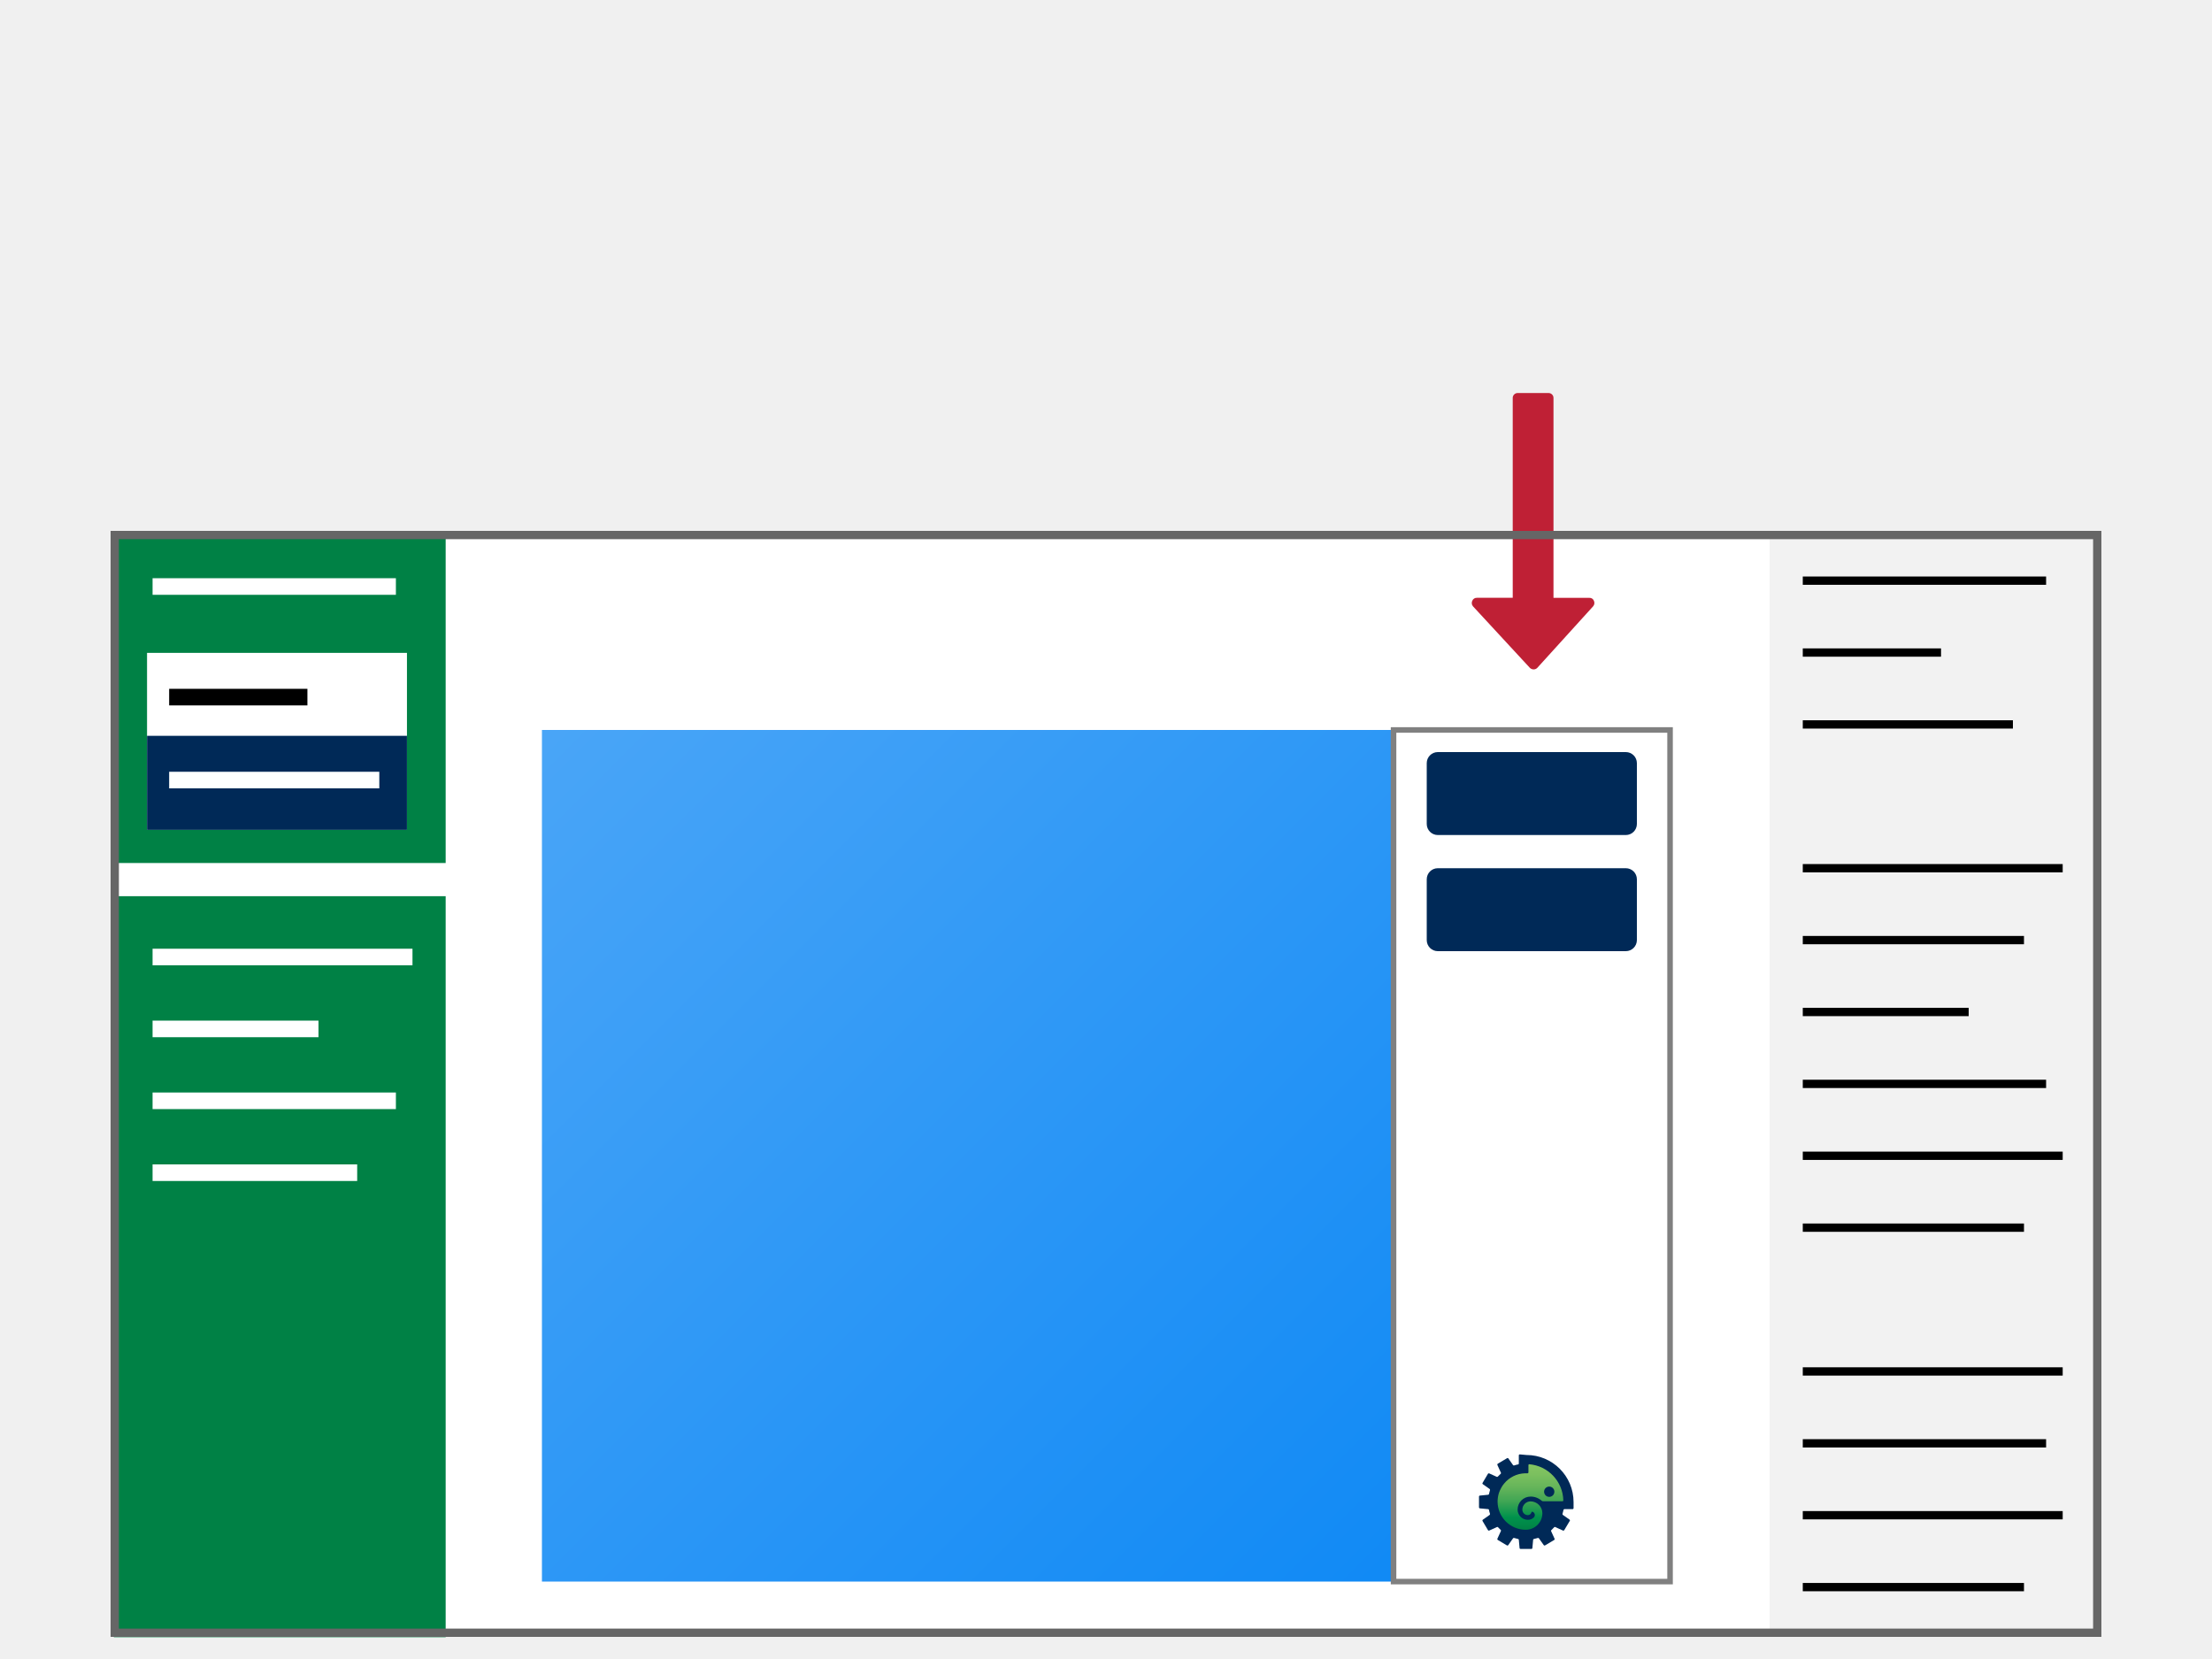
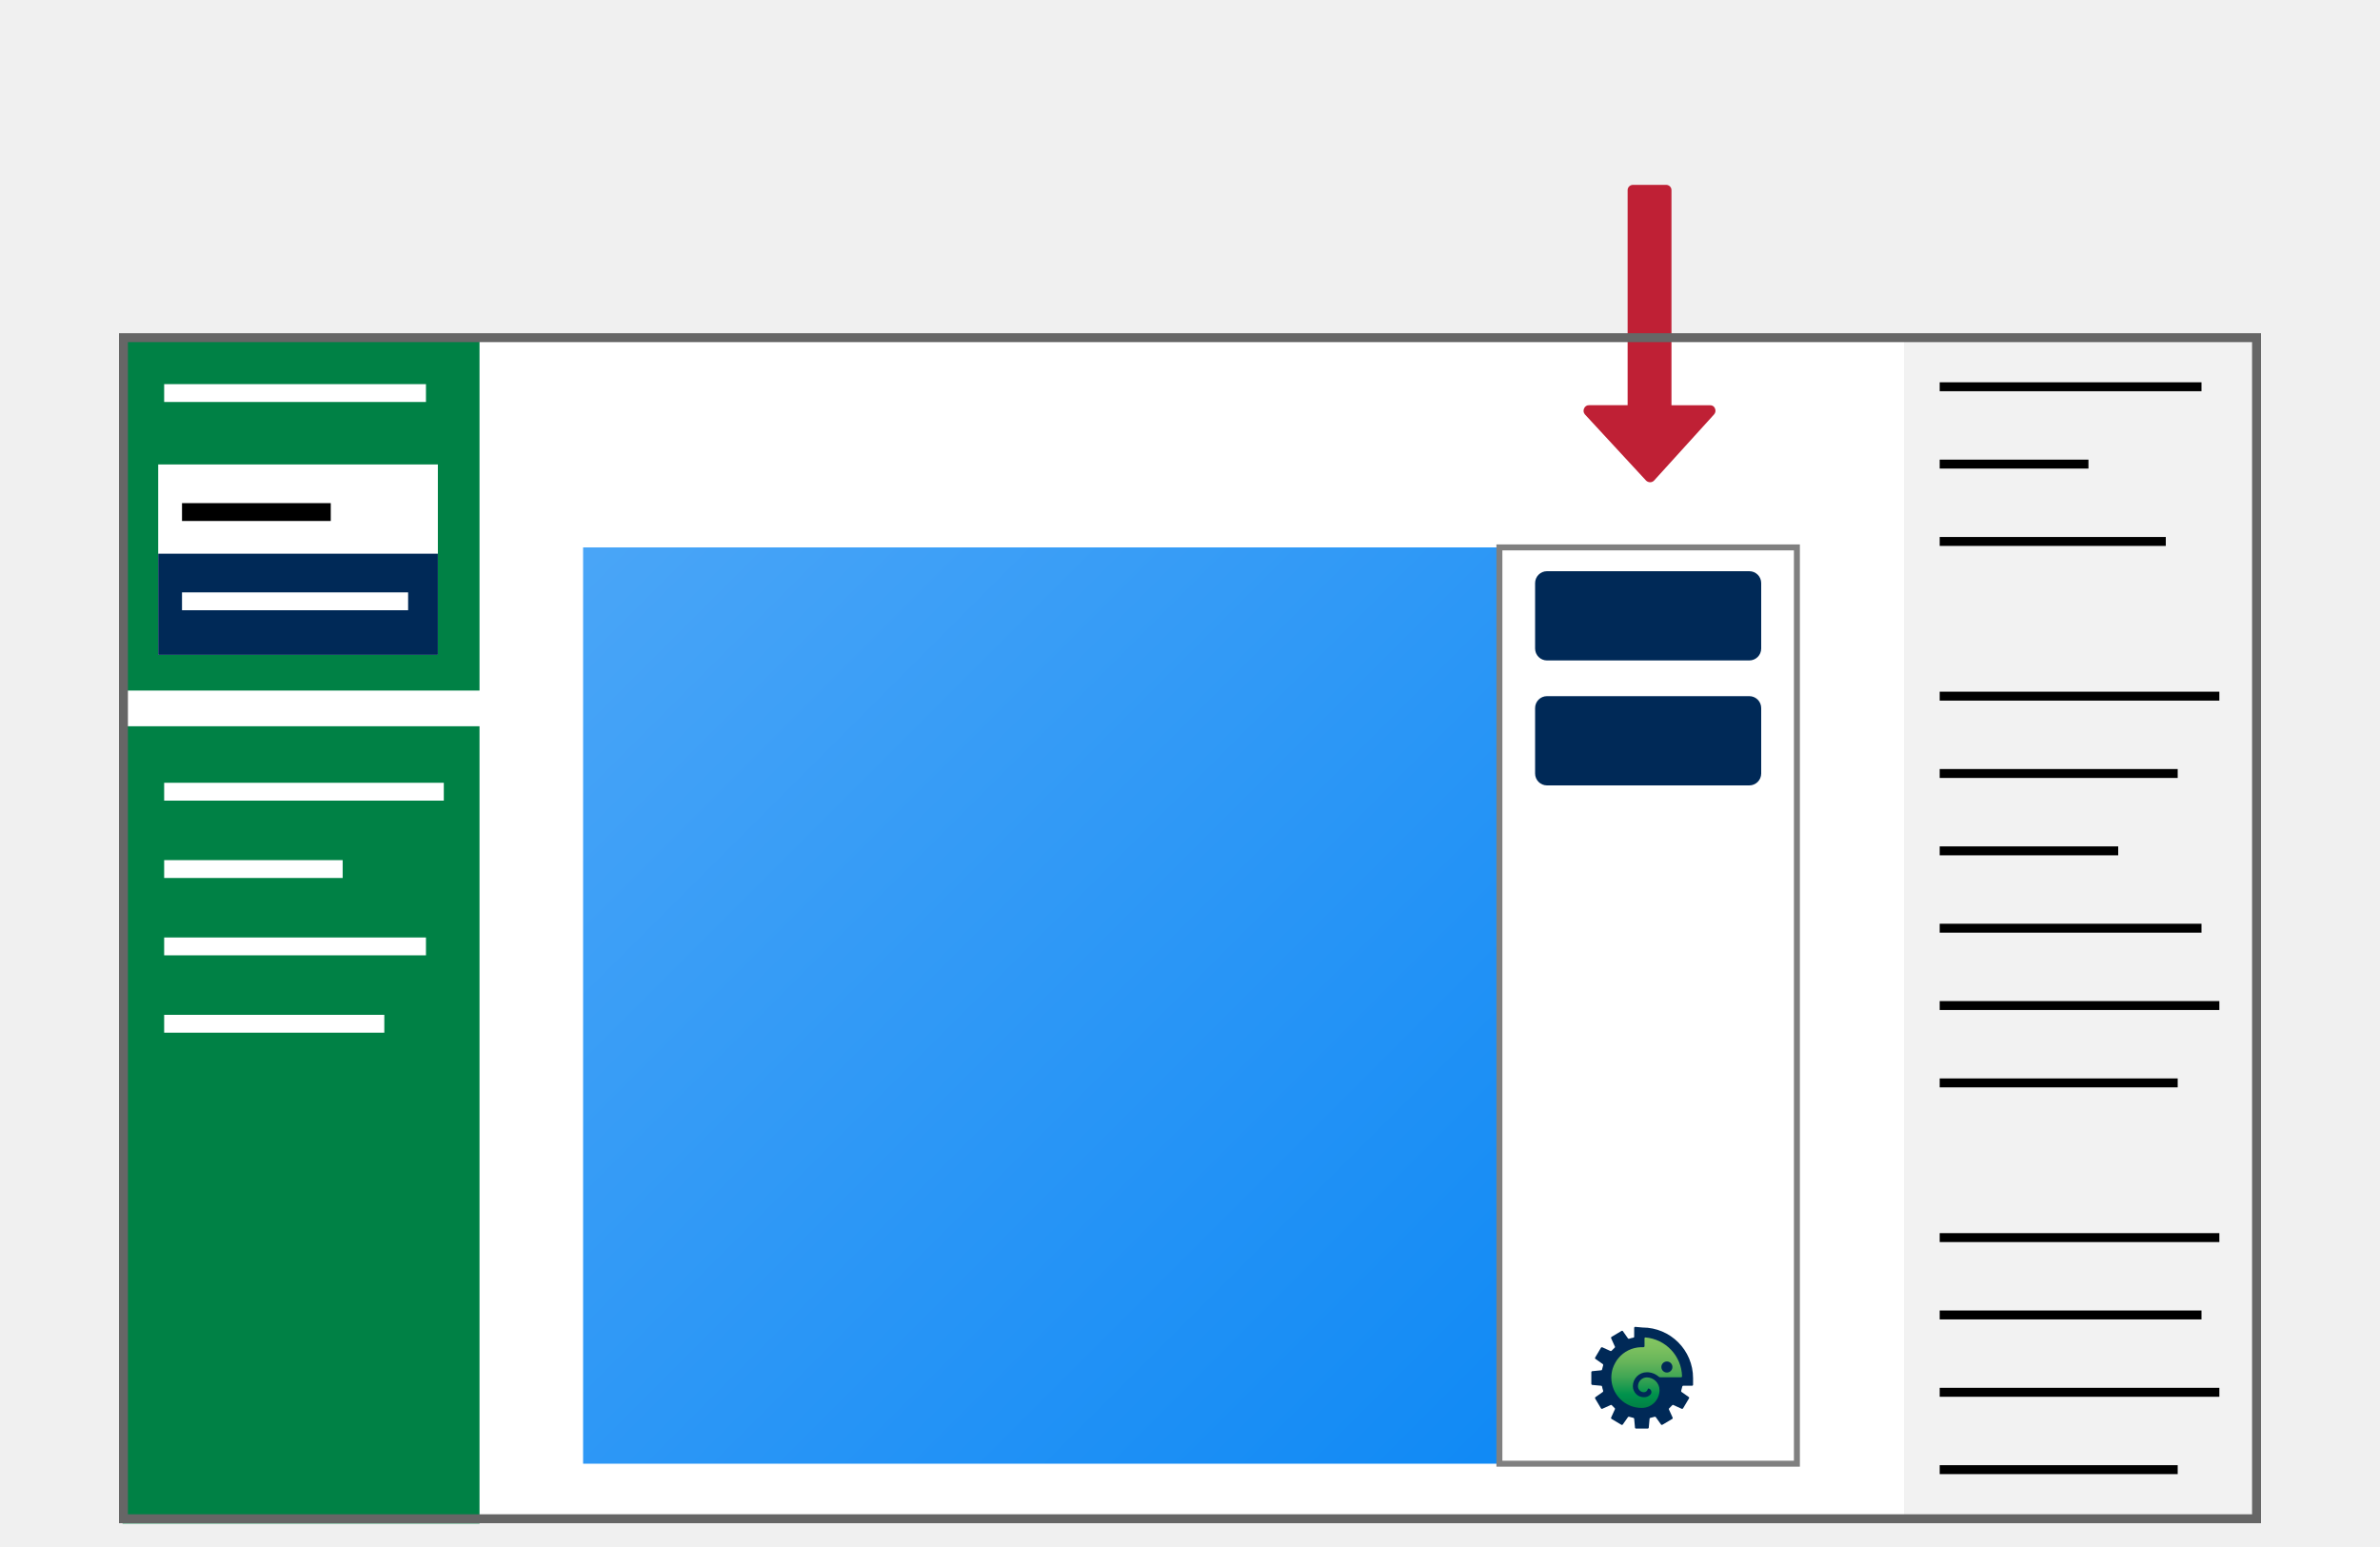
- <svg xmlns="http://www.w3.org/2000/svg" viewBox="0 0 400 300">
+ <svg xmlns="http://www.w3.org/2000/svg" viewBox="0 40 400 260">
  <defs>
    <style>.a,.e{fill:#fff;}.b{fill:#f2f2f2;}.c,.l{stroke:#000;}.c,.e,.j,.k,.l{stroke-miterlimit:10;}.c{stroke-width:1.5px;}.d{fill:url(#a);}.e{stroke:gray;}.f{fill:#002957;}.g{fill:url(#b);}.h{fill:#bf2035;}.i{fill:#008145;}.j,.k{stroke:#fff;}.j,.k,.l{stroke-width:3px;}.k{fill:none;}.m{fill:#666;}</style>
    <linearGradient id="a" x1="99.19" y1="133.19" x2="250.07" y2="284.07" gradientUnits="userSpaceOnUse">
      <stop offset="0" stop-color="#49a5f7" />
      <stop offset="1" stop-color="#118af5" />
    </linearGradient>
    <linearGradient id="b" x1="276.74" y1="345.38" x2="276.74" y2="357.22" gradientTransform="matrix(1, 0, 0, -1, 0, 622)" gradientUnits="userSpaceOnUse">
      <stop offset="0" stop-color="#008145" />
      <stop offset="0.19" stop-color="#00924c" />
      <stop offset="0.43" stop-color="#3fa554" />
      <stop offset="0.65" stop-color="#66b55a" />
      <stop offset="0.85" stop-color="#7cc05f" />
      <stop offset="1" stop-color="#84c661" />
    </linearGradient>
  </defs>
  <rect class="a" x="20.5" y="97" width="359" height="199" />
  <rect class="b" x="320" y="96" width="60" height="200" />
  <line class="c" x1="326" y1="105" x2="370" y2="105" />
  <line class="c" x1="326" y1="118" x2="351" y2="118" />
  <line class="c" x1="326" y1="131" x2="364" y2="131" />
  <line class="c" x1="326" y1="157" x2="373" y2="157" />
  <line class="c" x1="326" y1="170" x2="366" y2="170" />
  <line class="c" x1="326" y1="183" x2="356" y2="183" />
  <line class="c" x1="326" y1="196" x2="370" y2="196" />
  <line class="c" x1="326" y1="209" x2="373" y2="209" />
  <line class="c" x1="326" y1="222" x2="366" y2="222" />
  <line class="c" x1="326" y1="248" x2="373" y2="248" />
  <line class="c" x1="326" y1="261" x2="370" y2="261" />
  <line class="c" x1="326" y1="274" x2="373" y2="274" />
  <line class="c" x1="326" y1="287" x2="366" y2="287" />
  <rect class="d" x="98" y="132" width="154" height="154" />
  <rect class="e" x="252" y="132" width="50" height="154" />
  <rect class="f" x="258" y="136" width="38" height="15" rx="2" />
  <rect class="f" x="258" y="157" width="38" height="15" rx="2" />
  <path class="f" d="M274.82,263a.18.18,0,0,0-.17.17v1.5a.14.14,0,0,1-.12.14,5.57,5.57,0,0,0-.73.19.18.18,0,0,1-.19-.06l-.88-1.25a.17.17,0,0,0-.21,0l-1.68,1a.18.18,0,0,0-.07.21l.63,1.39a.13.13,0,0,1,0,.18c-.19.18-.37.35-.54.54a.18.18,0,0,1-.19.05l-1.39-.63a.18.18,0,0,0-.2.06l-1,1.69a.16.16,0,0,0,.05.2l1.25.88a.2.2,0,0,1,.06.19,6.54,6.54,0,0,0-.19.73.15.15,0,0,1-.14.12l-1.52.15a.16.16,0,0,0-.14.15v2a.18.18,0,0,0,.14.16l1.52.14a.15.15,0,0,1,.14.12,5.57,5.57,0,0,0,.19.73.2.2,0,0,1-.06.19l-1.25.88a.19.19,0,0,0-.05.21l1,1.68a.17.17,0,0,0,.2.07l1.39-.63a.14.14,0,0,1,.19,0,6.88,6.88,0,0,0,.54.54.17.17,0,0,1,0,.19l-.63,1.38a.18.18,0,0,0,.07.21l1.68,1a.17.17,0,0,0,.21-.05l.88-1.25a.2.2,0,0,1,.19-.06,6.54,6.54,0,0,0,.73.19.16.16,0,0,1,.12.14l.14,1.52a.16.16,0,0,0,.16.14h2a.17.17,0,0,0,.15-.14l.14-1.52c0-.08.07-.12.13-.14a6,6,0,0,0,.73-.19.18.18,0,0,1,.18.06l.89,1.25a.17.17,0,0,0,.2.05l1.69-1a.19.19,0,0,0,.06-.21l-.63-1.38a.16.16,0,0,1,.05-.19,6.75,6.75,0,0,0,.53-.54c.05,0,.13-.08.19,0l1.39.63a.18.18,0,0,0,.21-.07l1-1.68a.16.16,0,0,0,0-.21l-1.25-.88a.18.18,0,0,1-.06-.19,6.54,6.54,0,0,0,.19-.73.15.15,0,0,1,.14-.12h1.5a.18.18,0,0,0,.17-.18v-1.1a8.51,8.51,0,0,0-8.51-8.51Z" />
  <path class="g" d="M276.53,264.78a.14.14,0,0,0-.14.14v1.33a.18.18,0,0,1-.18.17h-.44a5.08,5.08,0,0,0-3.78,1.86,4.2,4.2,0,0,0-.55.82,5.7,5.7,0,0,0-.4.91,5.48,5.48,0,0,0-.23,1.52h0a5.1,5.1,0,0,0,5.1,5.1h0a3,3,0,0,0,3-3,2.14,2.14,0,0,0-2.13-2.13,1.49,1.49,0,0,0-1.49,1.49,1,1,0,0,0,1,1,.67.67,0,0,0,.65-.53.13.13,0,0,1,.14-.1.62.62,0,0,1,.32,1,1.46,1.46,0,0,1-1.11.47,1.86,1.86,0,0,1-1.86-1.86,2.35,2.35,0,0,1,2.35-2.34,3,3,0,0,1,2,.75.39.39,0,0,0,.27.1h3.5a.16.16,0,0,0,.15-.16A6.74,6.74,0,0,0,276.53,264.78Z" />
  <path class="f" d="M280.15,270.68a.93.93,0,1,1,.93-.93A.93.93,0,0,1,280.15,270.68Z" />
  <path class="h" d="M288.23,108.64a.92.92,0,0,1-.14,1L278,120.76a.91.91,0,0,1-.66.29,1,1,0,0,1-.7-.29l-10.27-11.11a.92.92,0,0,1-.14-1,.86.86,0,0,1,.84-.55h6.48V72a.88.88,0,0,1,.26-.67.9.9,0,0,1,.66-.26H280a.9.9,0,0,1,.66.26.88.88,0,0,1,.26.67v36.11h6.49A.82.82,0,0,1,288.23,108.64Z" />
  <rect class="i" x="20.59" y="162.06" width="60" height="134" />
  <rect class="i" x="20.59" y="96.06" width="60" height="60" />
  <line class="j" x1="27.59" y1="106.06" x2="71.59" y2="106.06" />
  <line class="k" x1="27.59" y1="173.06" x2="74.59" y2="173.06" />
  <line class="j" x1="27.59" y1="186.06" x2="57.59" y2="186.06" />
  <line class="k" x1="27.59" y1="199.06" x2="71.59" y2="199.06" />
  <line class="k" x1="27.59" y1="212.06" x2="64.59" y2="212.06" />
  <rect class="a" x="26.59" y="118.06" width="47" height="32" />
  <line class="l" x1="30.59" y1="126.06" x2="55.59" y2="126.06" />
  <rect class="f" x="26.59" y="133.06" width="47" height="17" />
  <line class="j" x1="30.59" y1="141.06" x2="68.59" y2="141.06" />
  <path class="m" d="M378.5,97.5v197H21.5V97.5h357M380,96H20V296H380V96Z" />
</svg>
